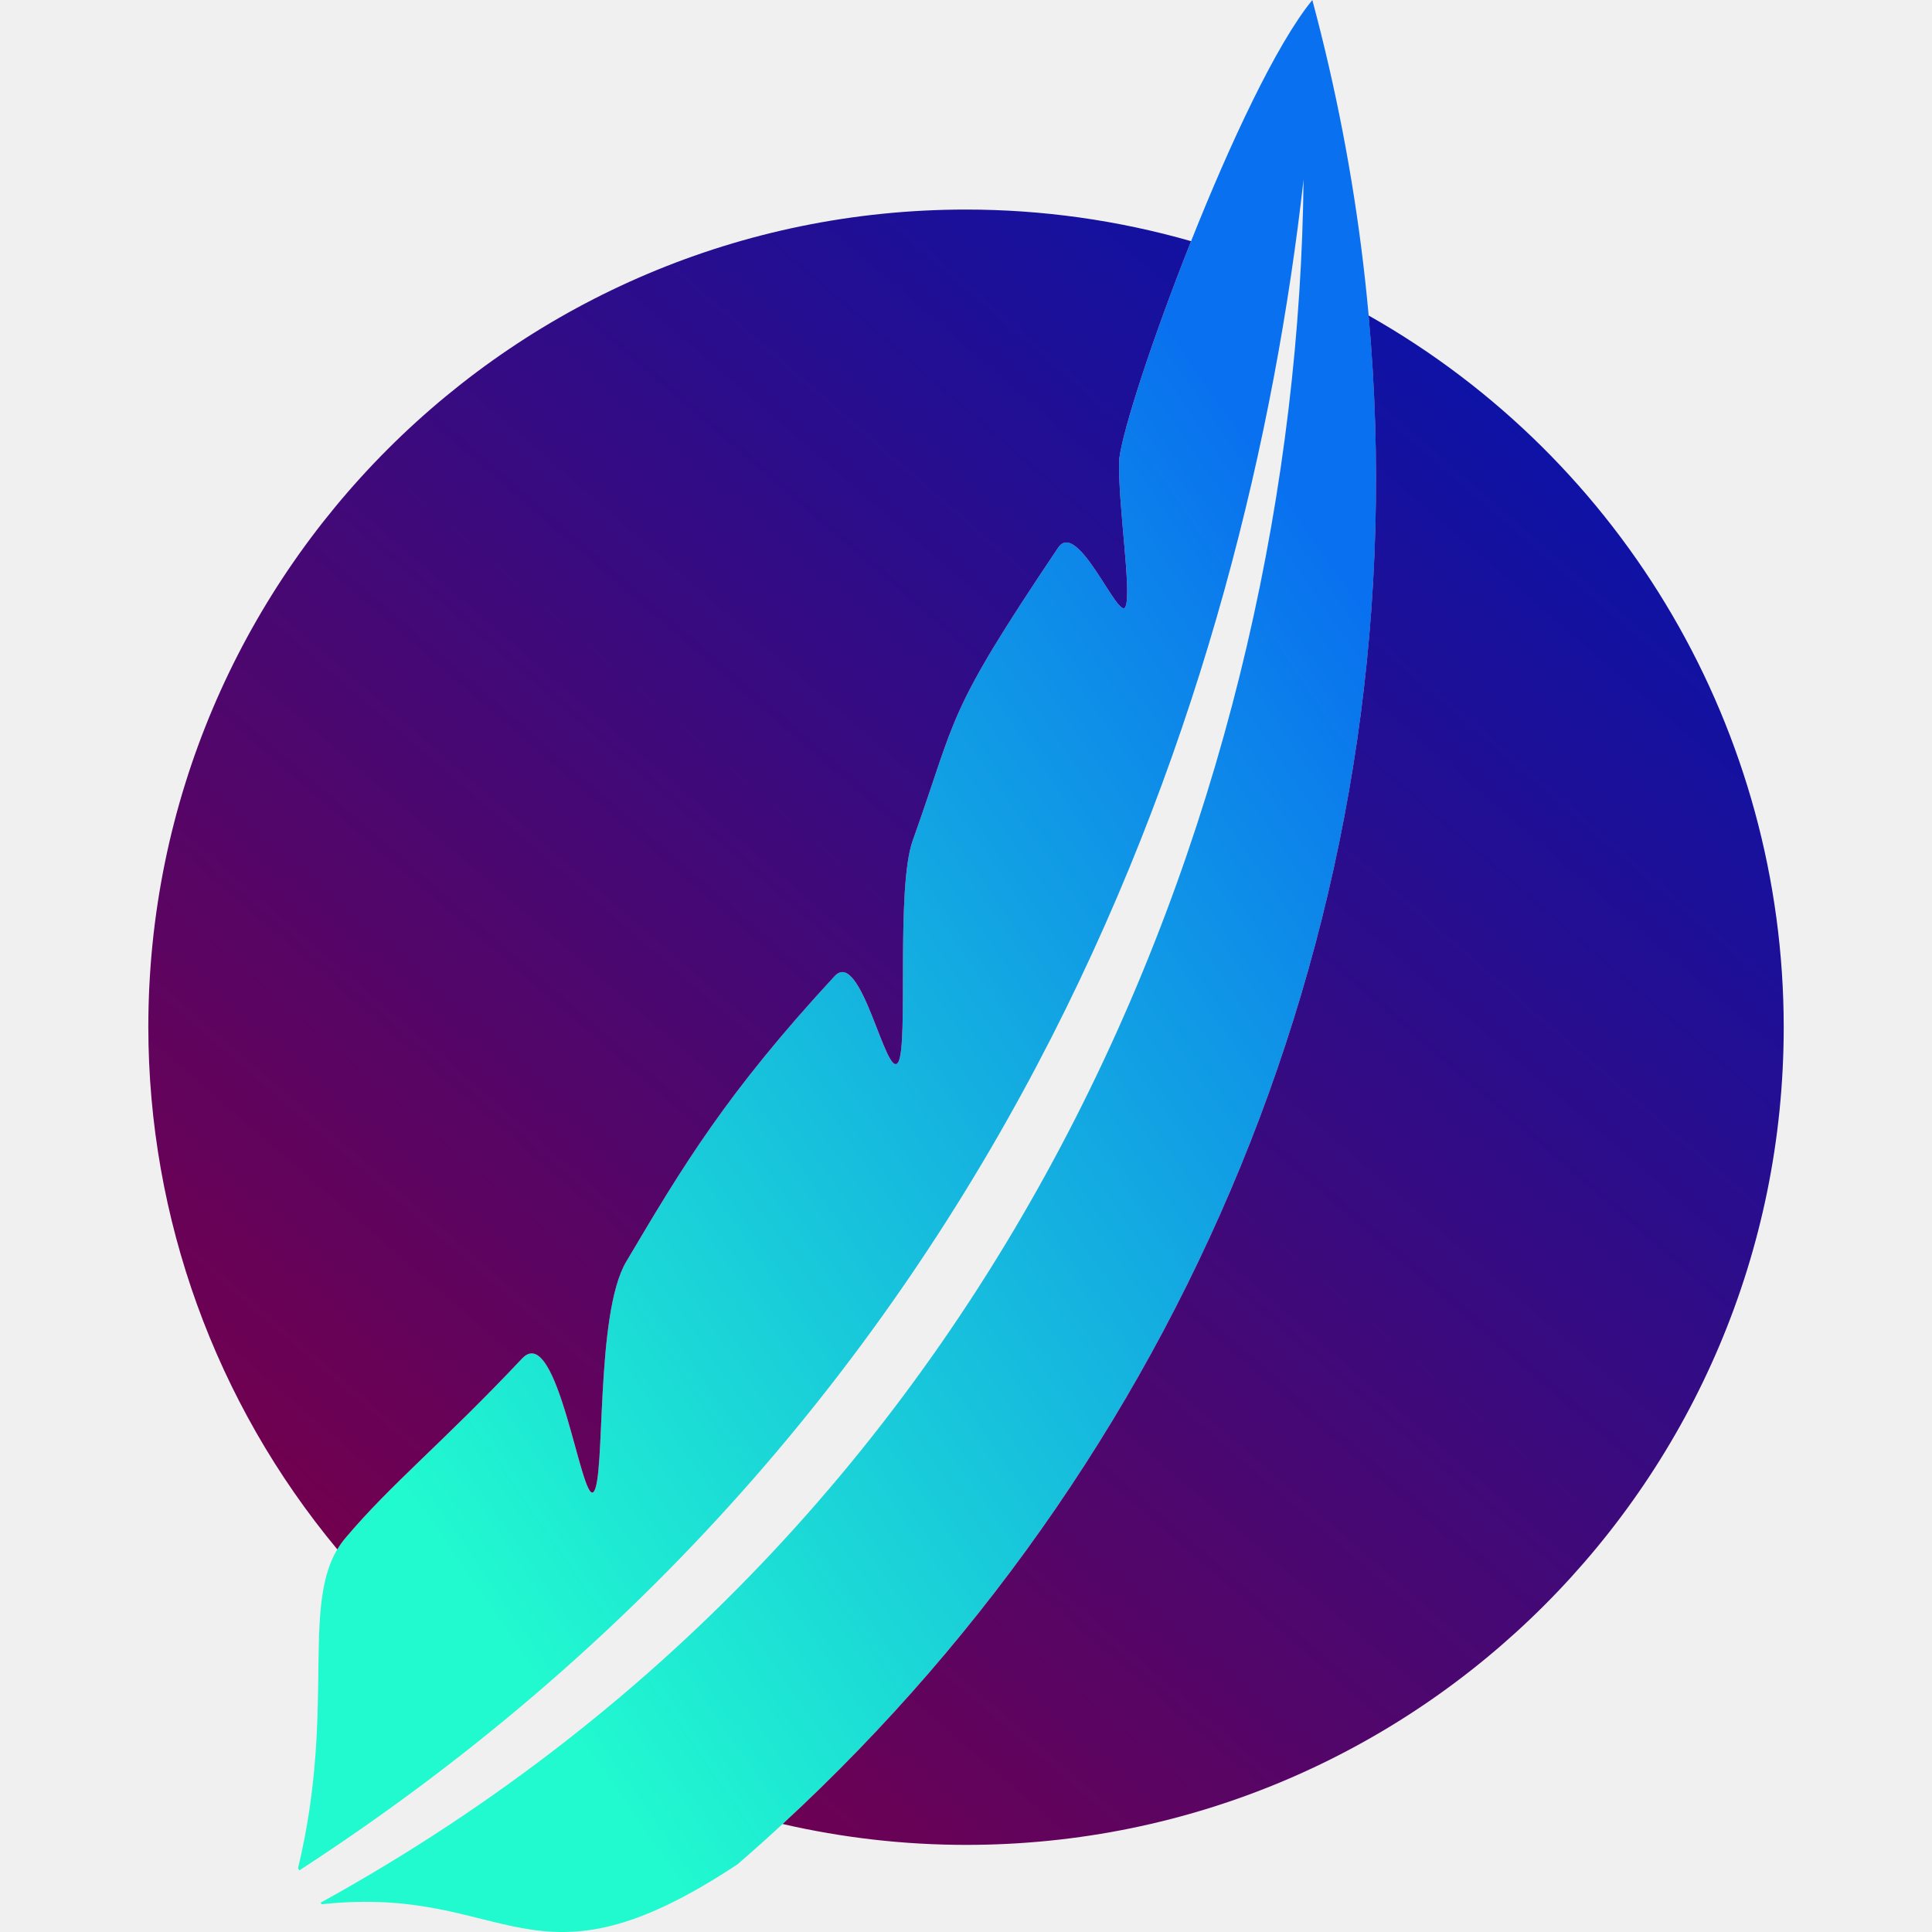
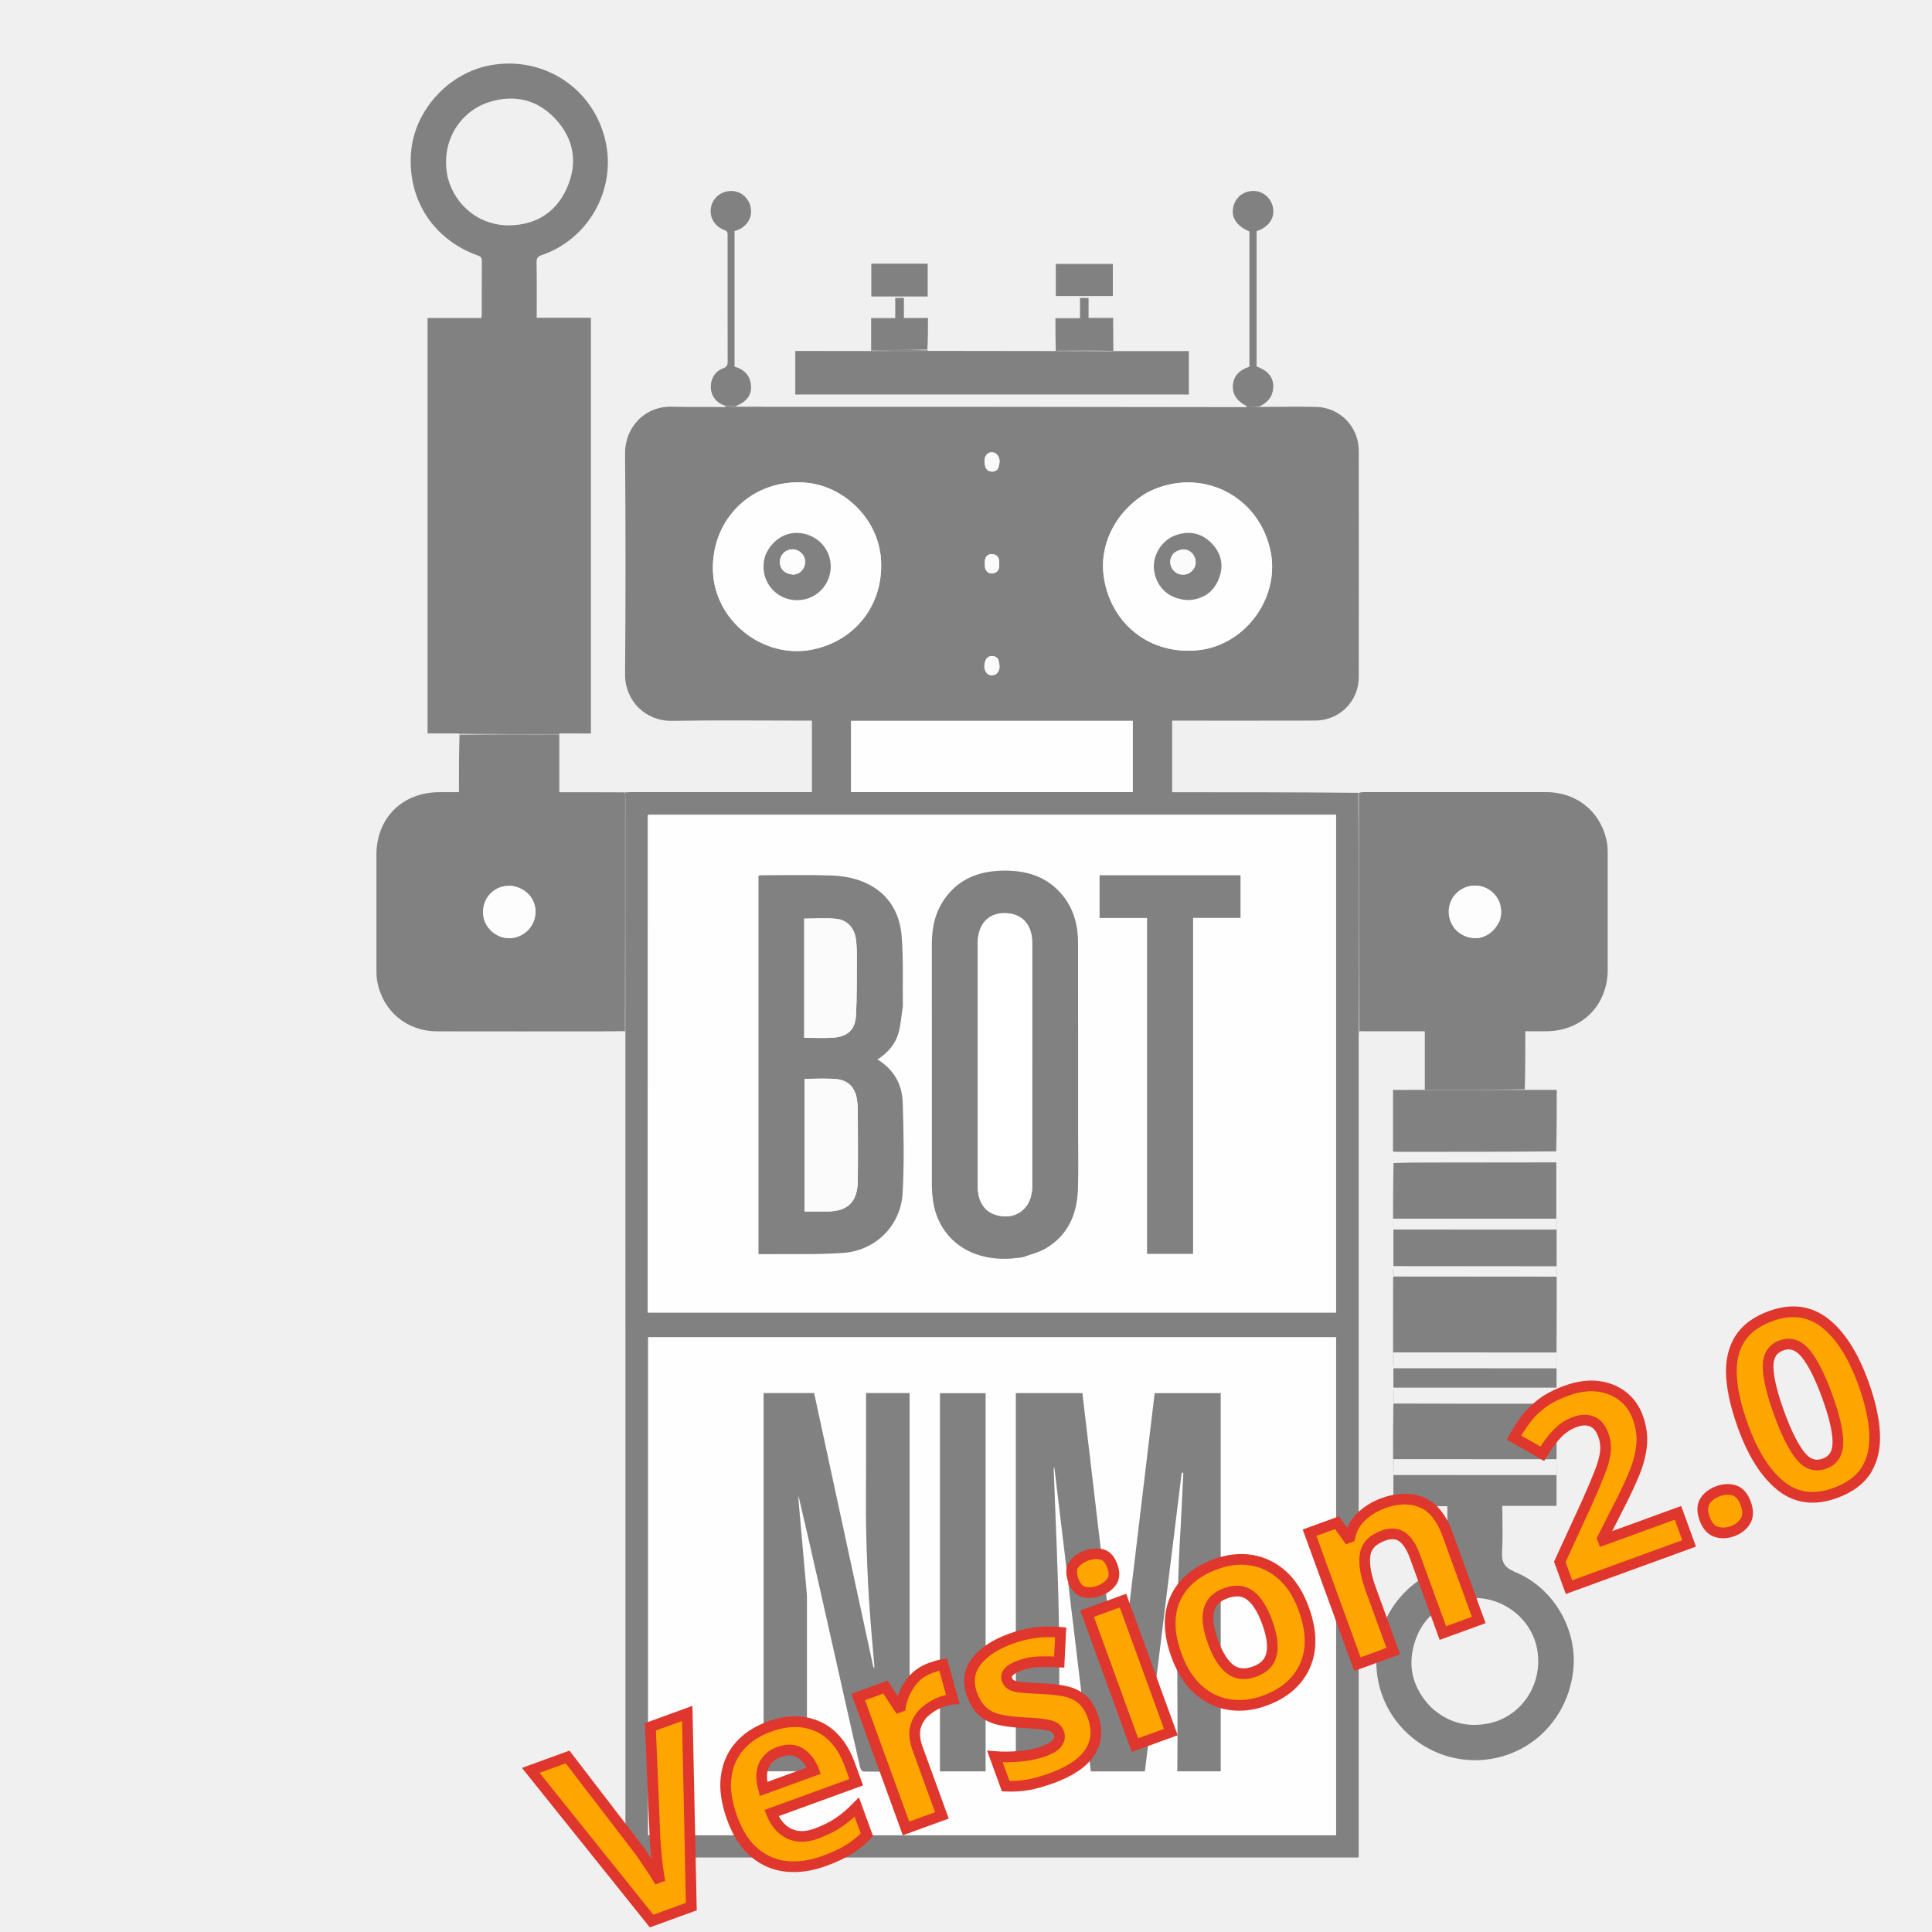
- <svg xmlns="http://www.w3.org/2000/svg" xmlns:xlink="http://www.w3.org/1999/xlink" width="512" height="512" version="1.1" viewBox="0 0 512 512">
-   <defs>
-     <linearGradient id="linearGradient22708">
-       <stop stop-color="#21facf" offset="0" />
-       <stop stop-color="#0970ef" offset="1" />
-     </linearGradient>
-     <linearGradient id="linearGradient6949" x1="68.454" x2="198.59" y1="246.73" y2="96.35" gradientTransform="translate(-5.754,-56.594)" gradientUnits="userSpaceOnUse">
-       <stop stop-color="#72004e" offset="0" />
-       <stop stop-color="#0015b1" offset="1" />
-     </linearGradient>
-     <linearGradient id="linearGradient22718" x1="56.735" x2="155.2" y1="246.96" y2="58.575" gradientUnits="userSpaceOnUse">
-       <stop stop-color="#4f00da" offset="0" />
-       <stop stop-color="#e5311b" offset="1" />
-     </linearGradient>
-     <linearGradient id="linearGradient23463" x1="68.454" x2="198.59" y1="246.73" y2="96.35" gradientUnits="userSpaceOnUse" xlink:href="#linearGradient22708" />
-     <linearGradient id="linearGradient903" x1="54.478" x2="192.1" y1="247.56" y2="9.809" gradientTransform="matrix(.87923 0 0 .87923 -9.551 48.787)" gradientUnits="userSpaceOnUse">
-       <stop stop-color="#dc180d" offset="0" />
-       <stop stop-color="#f96e20" offset=".5" />
-       <stop stop-color="#f4ce41" offset="1" />
-     </linearGradient>
-     <linearGradient id="linearGradient918" x1="39.468" x2="154.99" y1="204.22" y2="124.47" gradientUnits="userSpaceOnUse" xlink:href="#linearGradient22708" />
-   </defs>
-   <g transform="matrix(2.473 0 0 2.473 -4.8978 -4.8812)">
-     <path transform="translate(-5.5496,-57.412)" d="m148.16 59.393c-7.71 9.399-19.951 42.888-20.696 49.204-0.17 4.674 1.373 14.231 0.672 15.805-0.719 1.613-5.117-9.446-7.215-6.327-12.219 18.168-10.7 17.731-15.582 31.378-1.836 5.131-0.424 21.99-1.567 23.773-1.273 1.987-3.962-12.31-6.806-9.236-11.603 12.54-16.279 20.379-22.336 30.607-3.359 5.673-2.182 23.33-3.506 24.674-1.302 1.321-3.857-18.326-7.644-14.309-8.519 9.038-14.054 13.441-18.946 19.252-5.198 6.174-0.783 17.584-5.067 35.383l0.145 0.221c77.447-50.308 101.52-127.16 107.61-181.19-0.681 63.93-29.41 142.78-105.33 184.65l0.113 0.171c20.241-2.181 22.307 10.458 44.562-4.284 55.792-48.277 81.856-124.29 61.593-199.78z" display="none" fill="url(#linearGradient903)" />
-     <path transform="translate(-5.5498,-57.412)" d="m148.16 59.393c-7.71 9.399-19.951 42.888-20.696 49.204-0.17 4.674 1.373 14.231 0.672 15.805-0.719 1.613-5.117-9.446-7.215-6.327-12.219 18.168-10.7 17.731-15.582 31.378-1.836 5.131-0.424 21.99-1.567 23.773-1.273 1.987-3.962-12.31-6.806-9.236-11.603 12.54-16.279 20.379-22.336 30.607-3.359 5.673-2.182 23.33-3.506 24.674-1.302 1.321-3.857-18.326-7.644-14.309-8.519 9.038-14.054 13.441-18.946 19.252-5.198 6.174-0.783 17.584-5.067 35.383l0.145 0.221c77.447-50.308 101.52-127.16 107.61-181.19-0.681 63.93-29.41 142.78-105.33 184.65l0.113 0.171c20.241-2.181 22.307 10.458 44.562-4.284 55.792-48.277 81.856-124.29 61.593-199.78z" fill="url(#linearGradient918)" />
-     <g transform="translate(0 2.0218e-5)">
-       <path transform="translate(-5.7543,-56.594)" d="m111.25 81.024c-48.394-1.5e-5 -87.625 39.231-87.625 87.625 0.017 20.443 7.182 40.236 20.253 55.954 0.252-0.422 0.536-0.824 0.858-1.206 4.892-5.81 10.427-10.214 18.946-19.252 3.787-4.018 6.341 15.63 7.644 14.309 1.324-1.344 0.147-19.001 3.506-24.674 6.056-10.228 10.733-18.067 22.336-30.607 2.844-3.074 5.533 11.223 6.806 9.236 1.142-1.782-0.269-18.641 1.566-23.773 4.882-13.647 3.363-13.21 15.582-31.378 2.098-3.119 6.496 7.94 7.215 6.327 0.701-1.573-0.842-11.131-0.672-15.805 0.372-3.15 3.604-13.059 7.705-23.367-7.843-2.247-15.962-3.388-24.12-3.389zm43.142 11.356c5.566 61.595-18.426 120.7-62.796 161.65 6.446 1.486 13.04 2.237 19.655 2.239 48.394 1e-5 87.625-39.231 87.625-87.625-3.1e-4 -31.581-16.995-60.719-44.484-76.268z" display="none" fill="url(#linearGradient22718)" />
-       <path transform="translate(-5.754,-56.594)" d="m111.25 81.024c-48.394-1.5e-5 -87.625 39.231-87.625 87.625 0.017 20.443 7.182 40.236 20.253 55.954 0.252-0.422 0.536-0.824 0.858-1.206 4.892-5.81 10.427-10.214 18.946-19.252 3.787-4.018 6.341 15.63 7.644 14.309 1.324-1.344 0.147-19.001 3.506-24.674 6.056-10.228 10.733-18.067 22.336-30.607 2.844-3.074 5.533 11.223 6.806 9.236 1.142-1.782-0.269-18.641 1.566-23.773 4.882-13.647 3.363-13.21 15.582-31.378 2.098-3.119 6.496 7.94 7.215 6.327 0.701-1.573-0.842-11.131-0.672-15.805 0.372-3.15 3.604-13.059 7.705-23.367-7.843-2.247-15.962-3.388-24.12-3.389zm43.142 11.356c5.566 61.595-18.426 120.7-62.796 161.65 6.446 1.486 13.04 2.237 19.655 2.239 48.394 1e-5 87.625-39.231 87.625-87.625-3.1e-4 -31.581-16.995-60.719-44.484-76.268z" display="none" fill="url(#linearGradient23463)" />
-       <path d="m105.5 24.43c-48.394-1.5e-5 -87.625 39.231-87.625 87.625 0.017 20.443 7.182 40.236 20.253 55.954 0.252-0.422 0.536-0.824 0.858-1.206 4.892-5.81 10.427-10.214 18.946-19.252 3.787-4.018 6.341 15.63 7.644 14.309 1.324-1.344 0.147-19.001 3.506-24.674 6.056-10.228 10.733-18.067 22.336-30.607 2.844-3.074 5.533 11.223 6.806 9.236 1.142-1.782-0.269-18.641 1.566-23.773 4.882-13.647 3.363-13.21 15.582-31.378 2.098-3.119 6.496 7.94 7.215 6.327 0.701-1.573-0.842-11.131-0.672-15.805 0.372-3.15 3.604-13.059 7.705-23.367-7.843-2.247-15.962-3.388-24.12-3.389zm43.142 11.356c5.566 61.595-18.426 120.7-62.796 161.65 6.446 1.486 13.04 2.237 19.655 2.239 48.394 1e-5 87.625-39.231 87.625-87.625-3.1e-4 -31.581-16.995-60.719-44.484-76.268z" fill="url(#linearGradient6949)" />
-     </g>
-   </g>
+ <svg xmlns="http://www.w3.org/2000/svg" version="1.1" id="Layer_1" x="0px" y="0px" width="100%" viewBox="0 0 1810 1810" enable-background="new 0 0 1810 1810" xml:space="preserve">
+   <path fill="#818181" opacity="1" stroke="none" d=" M1273.03,966.088   C1272.973,968.085 1272.866,970.082 1272.866,972.08   C1272.858,1056.238 1272.859,1140.397 1272.859,1224.556   C1272.859,1394.536 1272.859,1564.517 1272.859,1734.498   C1272.859,1736.307 1272.859,1738.115 1272.859,1740.216   C1043.804,1740.216 815.072,1740.216 585.946,1740.216   C585.946,1738.102 585.946,1736.137 585.946,1734.173   C585.946,1575.688 585.952,1417.203 585.944,1258.718   C585.939,1161.562 585.913,1064.406 585.896,966.315   C585.918,892.53 585.945,819.68 585.923,746.83   C585.923,745.407 585.333,743.984 585.011,742.523   C585.004,742.484 585.002,742.407 585.002,742.407   C586.99,742.303 588.979,742.11 590.968,742.109   C645.619,742.093 700.271,742.096 754.923,742.096   C756.733,742.096 758.543,742.096 760.636,742.096   C760.636,719.763 760.636,697.705 760.636,675.118   C758.753,675.118 756.974,675.118 755.195,675.118   C713.207,675.118 671.21,674.617 629.233,675.311   C605.049,675.711 585.398,656.712 585.601,631.702   C586.159,562.725 586.159,493.738 585.593,424.762   C585.396,400.861 603.528,380.298 629.646,381.031   C645.795,381.484 661.968,381.099 678.898,381.406   C683.101,381.509 686.535,381.297 689.969,381.084   C849.026,381.092 1008.084,381.099 1167.915,381.423   C1172.435,381.572 1176.18,381.404 1179.926,381.236   C1197.581,381.202 1215.242,380.883 1232.891,381.206   C1255.178,381.613 1272.916,399.752 1272.948,422.083   C1273.05,492.882 1273.061,563.682 1272.941,634.481   C1272.903,657.052 1254.84,674.995 1232.188,675.071   C1189.376,675.215 1146.562,675.116 1103.75,675.118   C1101.957,675.118 1100.165,675.118 1098.133,675.118   C1098.133,697.579 1098.133,719.633 1098.133,742.192   C1156.23,742.192 1214.155,742.192 1272.541,742.736   C1273.012,817.549 1273.021,891.819 1273.03,966.088  M1205.5,1252.796   C1006.099,1252.796 806.699,1252.796 607.249,1252.796   C607.249,1408.595 607.249,1563.938 607.249,1719.243   C822.282,1719.243 1036.982,1719.243 1251.642,1719.243   C1251.642,1563.654 1251.642,1408.413 1251.642,1252.796   C1236.427,1252.796 1221.464,1252.796 1205.5,1252.796  M606.917,1045.5   C606.917,1106.919 606.917,1168.339 606.917,1229.627   C822.26,1229.627 1036.983,1229.627 1251.649,1229.627   C1251.649,1074.012 1251.649,918.75 1251.649,763.331   C1036.678,763.331 821.953,763.331 607.292,763.331   C607.129,763.898 606.965,764.203 606.965,764.509   C606.941,857.839 606.929,951.17 606.917,1045.5  M864.5,742.099   C930.079,742.099 995.659,742.099 1061.193,742.099   C1061.193,719.42 1061.193,697.365 1061.193,675.355   C973.048,675.355 885.288,675.355 797.342,675.355   C797.342,697.654 797.342,719.713 797.342,742.099   C819.569,742.099 841.534,742.099 864.5,742.099  M824.985,519.665   C824.659,517.864 824.363,516.058 824.004,514.264   C817.331,480.916 787.053,454.253 753.389,452.072   C704.703,448.918 666.36,486.06 667.922,534.864   C669.423,581.79 715.284,617.927 761.346,608.48   C803.321,599.871 829.755,563.381 824.985,519.665  M1074.941,461.332   C1045.1,478.714 1029.055,510.697 1034.368,542.206   C1041.754,586.007 1078.828,613.979 1123.016,609.091   C1166.116,604.323 1198.365,561.067 1190.662,518.357   C1180.903,464.247 1124.499,436.133 1074.941,461.332  M933.095,631.595   C937.619,628.07 936.51,623.212 935.531,618.837   C934.646,614.887 929.192,613.432 925.708,615.635   C922.595,617.604 921.072,624.741 923.228,628.809   C925.201,632.532 928.39,633.716 933.095,631.595  M932.641,424.509   C928.743,422.936 925.445,423.623 923.306,427.399   C921.45,430.674 922.413,437.897 924.747,440.028   C928.147,443.131 934.129,442.161 935.406,437.78   C936.666,433.456 937.6,428.642 932.641,424.509  M922.888,532.421   C924.385,536.601 927.556,538.083 931.522,536.821   C936.922,535.104 936.163,530.307 936.097,526.027   C936.037,522.137 933.885,519.681 930.232,519.203   C926.298,518.689 923.445,520.672 922.782,524.747   C922.417,526.991 922.716,529.342 922.888,532.421  z" />
+   <path fill="#818181" opacity="1" stroke="none" d=" M429.732,687.135   C420.1,687.135 410.468,687.135 400.593,687.135   C400.593,557.293 400.593,427.869 400.593,297.877   C417.405,297.877 434.127,297.877 451.009,297.877   C451.161,296.372 451.342,295.412 451.343,294.452   C451.361,277.785 451.301,261.119 451.412,244.453   C451.43,241.743 450.739,240.492 447.976,239.505   C405.998,224.513 381.745,187.236 385.065,143.104   C388.041,103.548 420.149,68.221 459.586,61.112   C509.5,52.114 556.083,82.832 567.253,132.107   C577.486,177.254 551.632,223.824 507.738,238.914   C503.976,240.207 502.63,241.642 502.698,245.759   C502.982,262.901 502.818,280.051 502.818,297.712   C519.866,297.712 536.606,297.712 553.582,297.712   C553.582,427.648 553.582,557.068 553.582,687.167   C544.098,687.167 534.67,687.167 524.308,687.115   C492.159,687.086 460.946,687.111 429.732,687.135  M419.574,166.778   C426.839,193.725 450.373,211.86 478.075,211.117   C503.286,210.44 521.708,198.147 531.535,175.176   C541.361,152.206 537.642,130.161 520.607,111.7   C503.721,93.4 482.358,88.204 458.624,95.496   C432.322,103.576 411.745,131.57 419.574,166.778  z" />
+   <path fill="#818181" opacity="1" stroke="none" d=" M1273.495,966.126   C1273.021,891.819 1273.012,817.549 1273,742.837   C1274.484,742.296 1275.971,742.114 1277.458,742.113   C1334.451,742.099 1391.444,742.071 1448.436,742.115   C1477.57,742.138 1500.25,760.923 1505.499,789.399   C1506.158,792.971 1506.175,796.695 1506.179,800.348   C1506.226,836.344 1506.258,872.339 1506.193,908.335   C1506.131,942.031 1481.962,966.069 1448.18,966.168   C1442.029,966.185 1435.878,966.17 1428.988,966.17   C1428.988,984.258 1428.988,1002.17 1428.495,1020.543   C1396.949,1020.984 1365.898,1020.964 1334.846,1020.943   C1334.846,1002.856 1334.846,984.769 1334.846,966.164   C1314.118,966.164 1294.04,966.164 1273.495,966.126  M1404.803,862.97   C1405.04,862.174 1405.301,861.383 1405.509,860.579   C1408.113,850.486 1404.341,840.056 1395.959,834.148   C1387.776,828.38 1376.665,828.218 1368.292,833.744   C1359.788,839.357 1355.743,849.261 1357.849,859.311   C1360.035,869.743 1368.326,877.248 1379.263,878.696   C1389.482,880.049 1399.306,874.188 1404.803,862.97  z" />
+   <path fill="#818181" opacity="1" stroke="none" d=" M584.545,742.296   C585.002,742.407 585.004,742.484 585.02,743.034   C585.027,817.741 585.02,891.898 585.012,966.055   C578.185,966.12 571.358,966.24 564.531,966.241   C512.872,966.256 461.212,966.334 409.553,966.212   C381.151,966.146 358.759,947.492 353.473,919.703   C352.732,915.81 352.686,911.745 352.679,907.76   C352.622,872.098 352.602,836.436 352.658,800.774   C352.712,766.247 376.932,742.211 411.594,742.165   C417.556,742.157 423.518,742.164 429.957,742.164   C429.957,724.174 429.957,706.559 430.488,688.48   C462.01,688.012 493,688.007 523.99,688.002   C523.99,705.802 523.99,723.603 523.99,742.186   C544.29,742.186 564.189,742.186 584.545,742.296  M478.372,829.859   C475.901,830.079 473.344,829.964 470.973,830.576   C458.312,833.84 450.886,845.575 452.962,858.748   C454.842,870.68 466.655,879.858 478.837,878.851   C491.509,877.805 501.33,867.454 501.691,854.764   C502.053,842.048 492.544,831.506 478.372,829.859  z" />
+   <path fill="#818181" opacity="1" stroke="none" d=" M1458.225,1381.884   C1458.225,1391.36 1458.225,1400.837 1458.225,1410.8   C1441.386,1410.8 1424.635,1410.8 1407.425,1410.8   C1407.425,1425.222 1408.068,1439.201 1407.212,1453.088   C1406.581,1463.315 1409.002,1468.422 1419.588,1472.81   C1456.376,1488.059 1478.624,1528.019 1473.742,1566.381   C1468.371,1608.587 1437.692,1641.1 1396.886,1647.831   C1349.723,1655.61 1303.873,1625.663 1292.211,1579.46   C1280.471,1532.946 1306.078,1485.297 1351.39,1469.338   C1352.923,1468.798 1354.451,1468.244 1355.983,1467.697   C1355.983,1448.822 1355.983,1430.185 1355.983,1411.079   C1339.195,1411.079 1322.468,1411.079 1305.412,1411.079   C1305.412,1401.225 1305.412,1391.83 1305.412,1381.883   C1355.941,1381.883 1406.515,1381.883 1457.59,1381.924   C1458.091,1381.964 1458.225,1381.884 1458.225,1381.884  M1340.861,1599.65   C1355.421,1612.945 1372.397,1618.227 1391.933,1615.107   C1424.703,1609.874 1446.369,1578.076 1439.987,1544.552   C1433.931,1512.742 1400.958,1491.152 1369.327,1498.582   C1346.758,1503.883 1331.45,1517.678 1324.951,1539.973   C1318.395,1562.465 1324.062,1582.328 1340.861,1599.65  z" />
+   <path fill="#818181" opacity="1" stroke="none" d=" M869.549,328.723   C908.995,328.746 948.44,328.769 988.673,328.883   C989.908,328.989 990.357,329.004 991.294,329.026   C1008.253,329.029 1024.723,329.024 1041.527,329.011   C1042.306,328.978 1042.751,328.952 1043.196,328.927   C1066.648,328.927 1090.1,328.927 1113.788,328.927   C1113.788,342.51 1113.788,355.916 1113.788,369.558   C990.876,369.558 868.153,369.558 745.071,369.558   C745.071,356.1 745.071,342.719 745.071,328.783   C768.283,328.783 791.549,328.783 815.749,328.877   C834.304,328.889 851.927,328.806 869.549,328.723  z" />
+   <path fill="#818181" opacity="1" stroke="none" d=" M1305.09,1266.821   C1305.084,1243.828 1305.077,1220.834 1305.144,1197.168   C1305.45,1196.273 1305.705,1196.082 1305.984,1195.921   C1354.875,1195.957 1403.766,1195.994 1452.658,1196.03   C1454.456,1196.031 1456.255,1196.03 1458.396,1196.03   C1458.396,1219.67 1458.396,1242.907 1458.218,1266.569   C1458.041,1266.994 1458.019,1267.058 1458.019,1267.058   C1407.663,1267.043 1357.306,1267.027 1306.262,1266.977   C1305.574,1266.943 1305.09,1266.821 1305.09,1266.821  z" />
+   <path fill="#818181" opacity="1" stroke="none" d=" M1334.392,1021.016   C1365.898,1020.964 1396.949,1020.984 1428.465,1021.013   C1438.535,1021.021 1448.141,1021.021 1458.436,1021.021   C1458.436,1040.429 1458.436,1059.3 1457.922,1078.643   C1408.449,1079.116 1359.489,1079.12 1310.53,1079.108   C1308.706,1079.107 1306.881,1078.961 1305.057,1078.882   C1305.057,1059.915 1305.057,1040.948 1305.057,1021.089   C1314.805,1021.089 1324.371,1021.089 1334.392,1021.016  z" />
+   <path fill="#818181" opacity="1" stroke="none" d=" M1458.027,1088.99   C1458.027,1106.448 1458.027,1123.906 1458.027,1141.691   C1407.45,1141.691 1356.592,1141.691 1305.098,1141.691   C1305.098,1124.61 1305.098,1107.37 1305.564,1089.634   C1317.16,1089.134 1328.29,1089.137 1339.421,1089.125   C1378.956,1089.083 1418.492,1089.036 1458.027,1088.99  z" />
+   <path fill="#818181" opacity="1" stroke="none" d=" M1305.087,1366.828   C1305.092,1349.932 1305.097,1333.037 1305.348,1315.638   C1305.593,1315.135 1306.017,1314.9 1306.017,1314.9   C1328.501,1314.958 1350.984,1315.044 1373.467,1315.069   C1399.953,1315.098 1426.439,1315.076 1452.925,1315.076   C1454.566,1315.076 1456.207,1315.076 1458.398,1315.076   C1458.398,1332.313 1458.398,1349.23 1458.225,1366.576   C1458.051,1367.004 1458.023,1367.073 1458.023,1367.073   C1407.666,1367.059 1357.309,1367.045 1306.263,1366.995   C1305.411,1366.915 1305.249,1366.871 1305.087,1366.828  z" />
+   <path fill="#818181" opacity="1" stroke="none" d=" M1458.059,1186.301   C1409.45,1186.259 1360.841,1186.217 1312.232,1186.175   C1310.071,1186.173 1307.91,1186.175 1305.416,1186.175   C1305.416,1174.818 1305.416,1163.61 1305.416,1151.895   C1356.005,1151.895 1406.557,1151.895 1457.628,1151.932   C1458.147,1151.968 1458.303,1151.842 1458.303,1151.842   C1458.347,1162.972 1458.391,1174.103 1458.307,1185.634   C1458.18,1186.035 1458.059,1186.301 1458.059,1186.301  z" />
+   <path fill="#818181" opacity="1" stroke="none" d=" M679.021,379.993   C671.367,377.575 666.345,371.3 665.946,363.655   C665.508,355.259 669.693,347.897 677.425,345.063   C680.95,343.771 681.723,342.053 681.713,338.632   C681.606,299.474 681.643,260.316 681.649,221.158   C681.65,218.705 681.985,216.688 678.581,215.461   C669.061,212.031 664.18,202.881 666.238,193.654   C668.234,184.71 676.236,178.625 685.609,178.925   C694.723,179.216 702.063,185.985 703.468,195.392   C704.819,204.441 699.293,212.755 689.787,215.966   C689.322,216.123 688.84,216.23 688.165,216.415   C688.165,258.682 688.165,300.969 688.165,343.488   C697.597,346.126 703.24,352.21 703.646,362.237   C703.968,370.214 699.174,376.571 690.116,380.052   C685.903,380.011 682.462,380.002 679.021,379.993  z" />
+   <path fill="#818181" opacity="1" stroke="none" d=" M1179.78,380.86   C1176.18,381.404 1172.435,381.572 1168.386,381.48   C1167.804,380.809 1167.62,380.211 1167.233,380.015   C1158.571,375.631 1154.367,368.999 1155.051,360.702   C1155.726,352.506 1160.932,346.649 1170.543,343.51   C1170.543,301.361 1170.543,259.112 1170.543,216.857   C1158.478,211.688 1153.186,203.685 1155.392,193.929   C1157.508,184.567 1165.406,178.53 1175.026,178.921   C1184.031,179.287 1191.539,186.324 1192.794,195.577   C1194.055,204.875 1188.178,212.909 1177.264,216.603   C1177.264,258.818 1177.264,301.101 1177.264,343.336   C1187.516,347.046 1192.852,353.163 1192.852,361.821   C1192.853,371.023 1187.997,377.063 1179.78,380.86  z" />
+   <path fill="#818181" opacity="1" stroke="none" d=" M1458.247,1281.875   C1458.247,1287.831 1458.247,1293.787 1458.247,1300.004   C1407.284,1300.004 1356.507,1300.004 1305.406,1300.004   C1305.406,1294.264 1305.406,1288.358 1305.406,1281.861   C1355.923,1281.861 1406.506,1281.861 1457.592,1281.91   C1458.094,1281.96 1458.247,1281.875 1458.247,1281.875  z" />
+   <path fill="#818181" opacity="1" stroke="none" d=" M990.805,329.02   C990.357,329.004 989.908,328.989 989.124,328.947   C988.789,318.822 988.789,308.723 988.789,298.092   C996.709,298.092 1004.074,298.092 1011.832,298.092   C1011.832,291.505 1011.832,285.434 1011.832,279.109   C1014.629,279.109 1017.037,279.109 1019.825,279.109   C1019.825,285.094 1019.825,291.177 1019.825,297.783   C1027.542,297.783 1034.917,297.783 1042.888,297.783   C1042.888,308.216 1042.888,318.13 1043.042,328.485   C1042.751,328.952 1042.306,328.978 1041.216,328.7   C1024.536,328.281 1008.503,328.154 992.469,328.089   C991.915,328.086 991.36,328.695 990.805,329.02  z" />
+   <path fill="#818181" opacity="1" stroke="none" d=" M816.126,327.979   C816.126,318.178 816.126,308.376 816.126,298.02   C823.524,298.02 830.894,298.02 838.706,298.02   C838.706,291.406 838.706,285.328 838.706,279.06   C841.572,279.06 843.982,279.06 846.826,279.06   C846.826,285.331 846.826,291.411 846.826,297.903   C854.493,297.903 861.744,297.903 869.389,297.903   C869.389,307.924 869.389,317.523 868.8,327.554   C850.85,327.983 833.488,327.981 816.126,327.979  z" />
+   <path fill="#818181" opacity="1" stroke="none" d=" M989.133,254.083   C989.133,251.61 989.133,249.627 989.133,247.249   C1006.977,247.249 1024.643,247.249 1042.556,247.249   C1042.556,257.198 1042.556,267.106 1042.556,277.398   C1024.898,277.398 1007.35,277.398 989.133,277.398   C989.133,269.736 989.133,262.154 989.133,254.083  z" />
+   <path fill="#818181" opacity="1" stroke="none" d=" M841,277.776   C832.529,277.775 824.558,277.775 816.289,277.775   C816.289,267.29 816.289,257.245 816.289,247.026   C833.892,247.026 851.338,247.026 869.109,247.026   C869.109,257.152 869.109,267.193 869.109,277.777   C859.754,277.777 850.627,277.777 841,277.776  z" />
+   <path fill="#818181" opacity="1" stroke="none" d=" M585.189,966.193   C585.02,891.898 585.027,817.741 585.027,743.073   C585.333,743.984 585.923,745.407 585.923,746.83   C585.945,819.68 585.918,892.53 585.855,965.87   C585.816,966.361 585.367,966.332 585.189,966.193  z" />
+   <path fill="#818181" opacity="1" stroke="none" d=" M524.14,687.822   C493,688.007 462.01,688.012 430.557,688.017   C430.095,688.017 429.829,687.61 429.781,687.373   C460.946,687.111 492.159,687.086 523.861,687.12   C524.349,687.177 524.29,687.642 524.14,687.822  z" />
+   <path fill="#818181" opacity="1" stroke="none" d=" M815.979,328.178   C833.488,327.981 850.85,327.983 868.691,328.014   C869.171,328.043 869.551,328.277 869.55,328.5   C851.927,328.806 834.304,328.889 816.198,328.913   C815.714,328.856 815.833,328.376 815.979,328.178  z" />
+   <path fill="#818181" opacity="1" stroke="none" d=" M679.188,380.286   C682.462,380.002 685.903,380.011 689.757,380.042   C690.095,380.226 690.02,380.388 689.957,380.817   C686.535,381.297 683.101,381.509 679.369,381.457   C679.166,380.988 679.26,380.784 679.188,380.286  z" />
+   <path fill="#DDDDDD" opacity="1" stroke="none" d=" M1458.064,1267.019   C1458.329,1271.794 1458.57,1276.545 1458.529,1281.586   C1458.247,1281.875 1458.094,1281.96 1458.061,1281.879   C1458.012,1277.192 1457.995,1272.586 1457.999,1267.519   C1458.019,1267.058 1458.041,1266.994 1458.064,1267.019  z" />
+   <path fill="#DDDDDD" opacity="1" stroke="none" d=" M1458.08,1367.028   C1458.338,1371.805 1458.568,1376.558 1458.512,1381.597   C1458.225,1381.884 1458.091,1381.964 1458.059,1381.892   C1458.01,1377.211 1457.992,1372.603 1457.998,1367.533   C1458.023,1367.073 1458.051,1367.004 1458.08,1367.028  z" />
+   <path fill="#DDDDDD" opacity="1" stroke="none" d=" M1306.021,1314.444   C1306.017,1314.9 1305.593,1315.135 1305.356,1315.184   C1305.118,1311.157 1305.118,1307.08 1305.118,1303.004   C1305.42,1303.002 1305.722,1303 1306.023,1302.998   C1306.023,1306.661 1306.023,1310.325 1306.021,1314.444  z" />
+   <path fill="#DDDDDD" opacity="1" stroke="none" d=" M1305.053,1267.294   C1305.09,1266.821 1305.574,1266.943 1305.799,1267.048   C1306.025,1271.053 1306.025,1274.951 1306.025,1278.85   C1305.689,1278.86 1305.353,1278.87 1305.016,1278.88   C1305.016,1275.176 1305.016,1271.471 1305.053,1267.294  z" />
+   <path fill="#DDDDDD" opacity="1" stroke="none" d=" M1305.048,1367.3   C1305.249,1366.871 1305.411,1366.915 1305.801,1367.068   C1306.028,1371.071 1306.028,1374.965 1306.028,1378.858   C1305.689,1378.868 1305.349,1378.878 1305.009,1378.888   C1305.009,1375.182 1305.009,1371.477 1305.048,1367.3  z" />
+   <path fill="#DDDDDD" opacity="1" stroke="none" d=" M1459.032,1311.314   C1458.9,1312.173 1458.773,1312.633 1458.265,1314.468   C1458.265,1309.737 1458.265,1306.395 1458.265,1303.054   C1458.522,1303.043 1458.779,1303.032 1459.036,1303.021   C1459.036,1305.653 1459.036,1308.285 1459.032,1311.314  z" />
+   <path fill="#DDDDDD" opacity="1" stroke="none" d=" M1305.965,1195.499   C1305.705,1196.082 1305.45,1196.273 1305.086,1196.696   C1304.954,1194.326 1304.954,1191.755 1304.954,1189.184   C1305.284,1189.178 1305.615,1189.171 1305.945,1189.165   C1305.945,1191.136 1305.945,1193.107 1305.965,1195.499  z" />
+   <path fill="#DDDDDD" opacity="1" stroke="none" d=" M1458.302,1186.115   C1458.696,1188.836 1458.967,1191.478 1459.238,1194.121   C1458.799,1194.142 1458.36,1194.164 1457.921,1194.186   C1457.921,1191.837 1457.921,1189.489 1457.99,1186.721   C1458.059,1186.301 1458.18,1186.035 1458.302,1186.115  z" />
+   <path fill="#DDDDDD" opacity="1" stroke="none" d=" M1458.097,1151.881   C1458.047,1149.174 1458.047,1146.554 1458.047,1143.934   C1458.316,1143.929 1458.585,1143.923 1458.854,1143.918   C1458.854,1146.378 1458.854,1148.839 1458.579,1151.57   C1458.303,1151.842 1458.147,1151.968 1458.097,1151.881  z" />
+   <path fill="#DDDDDD" opacity="1" stroke="none" d=" M1305.289,1148.749   C1305.129,1147.371 1305.129,1146.241 1305.129,1145.111   C1305.402,1145.13 1305.676,1145.149 1305.95,1145.169   C1305.783,1146.444 1305.616,1147.72 1305.289,1148.749  z" />
+   <path fill="#FEFEFE" opacity="1" stroke="none" d=" M1206,1252.796   C1221.464,1252.796 1236.427,1252.796 1251.642,1252.796   C1251.642,1408.413 1251.642,1563.654 1251.642,1719.243   C1036.982,1719.243 822.282,1719.243 607.249,1719.243   C607.249,1563.938 607.249,1408.595 607.249,1252.796   C806.699,1252.796 1006.099,1252.796 1206,1252.796  M1106.137,1430.63   C1101.086,1506.829 1103.814,1583.114 1102.982,1659.476   C1116.993,1659.476 1130.377,1659.476 1143.621,1659.476   C1143.621,1541.086 1143.621,1423.026 1143.621,1305.171   C1122.834,1305.171 1102.409,1305.171 1081.763,1305.171   C1070.544,1399.064 1059.358,1492.686 1048.171,1586.307   C1047.843,1586.274 1047.515,1586.24 1047.187,1586.207   C1036.133,1492.51 1025.08,1398.814 1014.027,1305.117   C992.968,1305.117 972.377,1305.117 951.706,1305.117   C951.706,1423.421 951.706,1541.475 951.706,1659.515   C965.323,1659.515 978.58,1659.515 992.149,1659.515   C992.149,1611.748 992.802,1564.26 991.965,1516.798   C991.132,1469.579 988.801,1422.387 987.127,1375.183   C987.361,1375.165 987.595,1375.147 987.829,1375.128   C999.2,1469.935 1010.57,1564.741 1021.94,1659.543   C1039.026,1659.543 1055.622,1659.543 1072.548,1659.543   C1084.075,1566.11 1095.576,1472.895 1107.076,1379.68   C1107.597,1379.724 1108.117,1379.768 1108.637,1379.812   C1107.817,1396.432 1106.997,1413.052 1106.137,1430.63  M852.176,1507.5   C852.176,1440.07 852.176,1372.64 852.176,1305.068   C838.409,1305.068 825.147,1305.068 811.389,1305.068   C811.389,1326.72 811.389,1348.176 811.389,1369.632   C811.389,1391.129 811.045,1412.633 811.486,1434.121   C811.926,1455.587 812.817,1477.057 814.131,1498.487   C815.432,1519.732 817.507,1540.93 819.242,1562.149   C818.921,1562.185 818.6,1562.221 818.279,1562.257   C799.755,1476.545 781.232,1390.833 762.701,1305.082   C746.749,1305.082 731.15,1305.082 715.388,1305.082   C715.388,1423.335 715.388,1541.373 715.388,1659.456   C729.066,1659.456 742.449,1659.456 755.997,1659.456   C755.997,1658.278 755.997,1657.449 755.997,1656.62   C755.998,1603.295 756.003,1549.969 755.98,1496.643   C755.979,1494.482 755.767,1492.318 755.576,1490.163   C753.081,1461.96 750.565,1433.759 748.081,1405.555   C747.956,1404.143 748.065,1402.709 748.065,1401.286   C761.798,1459.813 774.895,1518.356 788.01,1576.894   C793.933,1603.335 799.86,1629.776 805.923,1656.185   C806.235,1657.542 807.824,1659.63 808.846,1659.646   C823.13,1659.874 837.419,1659.801 852.176,1659.801   C852.176,1609.061 852.176,1558.781 852.176,1507.5  M880.601,1385.5   C880.601,1476.876 880.601,1568.252 880.601,1659.517   C895.349,1659.517 909.276,1659.517 923.348,1659.517   C923.348,1541.195 923.348,1423.164 923.348,1305.216   C908.969,1305.216 894.913,1305.216 880.601,1305.216   C880.601,1331.877 880.601,1358.188 880.601,1385.5  z" />
+   <path fill="#FEFEFE" opacity="1" stroke="none" d=" M606.917,1045   C606.929,951.17 606.941,857.839 606.965,764.509   C606.965,764.203 607.129,763.898 607.292,763.331   C821.953,763.331 1036.678,763.331 1251.649,763.331   C1251.649,918.75 1251.649,1074.012 1251.649,1229.627   C1036.983,1229.627 822.26,1229.627 606.917,1229.627   C606.917,1168.339 606.917,1106.919 606.917,1045  M845.809,942.36   C845.555,920.708 846.404,898.972 844.756,877.428   C842.892,853.047 830.445,834.529 807.057,825.528   C798.25,822.138 788.329,820.574 778.843,820.236   C757.373,819.473 735.857,819.985 714.36,820.001   C713.107,820.002 711.855,820.21 710.622,820.32   C710.622,938.631 710.622,1056.556 710.622,1174.946   C712.629,1174.946 714.419,1174.964 716.209,1174.944   C740.69,1174.663 765.249,1175.502 789.633,1173.811   C820.487,1171.669 844.003,1148.168 845.646,1117.31   C847.149,1089.08 846.63,1060.684 845.683,1032.405   C845.149,1016.474 837.8,1002.982 824.04,993.776   C823.518,993.426 822.888,993.238 821.904,992.791   C831.985,986.08 838.98,978.021 841.833,967.357   C843.921,959.549 844.53,951.346 845.809,942.36  M958.963,1177.648   C965.922,1175.002 973.415,1173.264 979.741,1169.543   C1001.012,1157.03 1009.226,1136.905 1009.897,1113.283   C1010.399,1095.631 1010.02,1077.954 1010.019,1060.289   C1010.017,1001.292 1010.061,942.295 1009.967,883.299   C1009.942,867.45 1006.243,852.536 996.305,839.83   C981.423,820.803 960.86,814.973 937.797,815.716   C916.807,816.392 898.698,823.463 885.842,840.891   C876.503,853.55 873.027,868.161 873.016,883.652   C872.965,959.482 872.975,1035.311 873.037,1111.14   C873.041,1115.619 873.483,1120.125 874.076,1124.572   C877.503,1150.293 894.521,1169.811 919.481,1176.575   C932.235,1180.032 945.163,1179.951 958.963,1177.648  M1082.5,819.987   C1065.057,819.987 1047.614,819.987 1030.146,819.987   C1030.146,833.532 1030.146,846.59 1030.146,860.016   C1045.016,860.016 1059.609,860.016 1074.648,860.016   C1074.648,965.099 1074.648,1069.809 1074.648,1174.673   C1089.166,1174.673 1103.228,1174.673 1117.744,1174.673   C1117.744,1069.703 1117.744,965.003 1117.744,859.932   C1132.785,859.932 1147.378,859.932 1162.166,859.932   C1162.166,846.455 1162.166,833.352 1162.166,819.987   C1135.793,819.987 1109.647,819.987 1082.5,819.987  z" />
+   <path fill="#FEFEFE" opacity="1" stroke="none" d=" M864,742.099   C841.534,742.099 819.569,742.099 797.342,742.099   C797.342,719.713 797.342,697.654 797.342,675.355   C885.288,675.355 973.048,675.355 1061.193,675.355   C1061.193,697.365 1061.193,719.42 1061.193,742.099   C995.659,742.099 930.079,742.099 864,742.099  z" />
+   <path fill="#FEFEFE" opacity="1" stroke="none" d=" M825.016,520.105   C829.755,563.381 803.321,599.871 761.346,608.48   C715.284,617.927 669.423,581.79 667.922,534.864   C666.36,486.06 704.703,448.918 753.389,452.072   C787.053,454.253 817.331,480.916 824.004,514.264   C824.363,516.058 824.659,517.864 825.016,520.105  M717.172,519.922   C716.927,520.717 716.655,521.505 716.44,522.308   C712.924,535.428 717.806,549.063 728.739,556.675   C739.62,564.252 754.552,564.115 765.215,556.341   C776.098,548.406 780.763,534.664 776.949,521.772   C773.201,509.099 761.787,500.209 748.135,499.328   C735.253,498.497 723.384,506.202 717.172,519.922  z" />
+   <path fill="#FEFEFE" opacity="1" stroke="none" d=" M1075.277,461.172   C1124.499,436.133 1180.903,464.247 1190.662,518.357   C1198.365,561.067 1166.116,604.323 1123.016,609.091   C1078.828,613.979 1041.754,586.007 1034.368,542.206   C1029.055,510.697 1045.1,478.714 1075.277,461.172  M1114.349,562.181   C1127.586,561.217 1136.97,554.492 1141.808,542.338   C1146.669,530.127 1144.361,518.599 1135.246,509.106   C1126.132,499.614 1114.791,497.025 1102.284,501.124   C1088.26,505.721 1079.149,520.608 1081.289,534.756   C1083.781,551.232 1096.181,561.83 1114.349,562.181  z" />
+   <path fill="#FBFBFB" opacity="1" stroke="none" d=" M932.756,631.789   C928.39,633.716 925.201,632.532 923.228,628.809   C921.072,624.741 922.595,617.604 925.708,615.635   C929.192,613.432 934.646,614.887 935.531,618.837   C936.51,623.212 937.619,628.07 932.756,631.789  z" />
+   <path fill="#FBFBFB" opacity="1" stroke="none" d=" M932.981,424.741   C937.6,428.642 936.666,433.456 935.406,437.78   C934.129,442.161 928.147,443.131 924.747,440.028   C922.413,437.897 921.45,430.674 923.306,427.399   C925.445,423.623 928.743,422.936 932.981,424.741  z" />
+   <path fill="#FBFBFB" opacity="1" stroke="none" d=" M922.802,532.033   C922.716,529.342 922.417,526.991 922.782,524.747   C923.445,520.672 926.298,518.689 930.232,519.203   C933.885,519.681 936.037,522.137 936.097,526.027   C936.163,530.307 936.922,535.104 931.522,536.821   C927.556,538.083 924.385,536.601 922.802,532.033  z" />
+   <path fill="#FDFDFD" opacity="1" stroke="none" d=" M1404.623,863.323   C1399.306,874.188 1389.482,880.049 1379.263,878.696   C1368.326,877.248 1360.035,869.743 1357.849,859.311   C1355.743,849.261 1359.788,839.357 1368.292,833.744   C1376.665,828.218 1387.776,828.38 1395.959,834.148   C1404.341,840.056 1408.113,850.486 1405.509,860.579   C1405.301,861.383 1405.04,862.174 1404.623,863.323  z" />
+   <path fill="#FDFDFD" opacity="1" stroke="none" d=" M478.818,829.88   C492.544,831.506 502.053,842.048 501.691,854.764   C501.33,867.454 491.509,877.805 478.837,878.851   C466.655,879.858 454.842,870.68 452.962,858.748   C450.886,845.575 458.312,833.84 470.973,830.576   C473.344,829.964 475.901,830.079 478.818,829.88  z" />
+   <path fill="#818181" opacity="1" stroke="none" d=" M991.294,329.026   C991.36,328.695 991.915,328.086 992.469,328.089   C1008.503,328.154 1024.536,328.281 1040.882,328.708   C1024.723,329.024 1008.253,329.029 991.294,329.026  z" />
+   <path fill="#818181" opacity="1" stroke="none" d=" M1106.157,1430.151   C1106.997,1413.052 1107.817,1396.432 1108.637,1379.812   C1108.117,1379.768 1107.597,1379.724 1107.076,1379.68   C1095.576,1472.895 1084.075,1566.11 1072.548,1659.543   C1055.622,1659.543 1039.026,1659.543 1021.94,1659.543   C1010.57,1564.741 999.2,1469.935 987.829,1375.128   C987.595,1375.147 987.361,1375.165 987.127,1375.183   C988.801,1422.387 991.132,1469.579 991.965,1516.798   C992.802,1564.26 992.149,1611.748 992.149,1659.515   C978.58,1659.515 965.323,1659.515 951.706,1659.515   C951.706,1541.475 951.706,1423.421 951.706,1305.117   C972.377,1305.117 992.968,1305.117 1014.027,1305.117   C1025.08,1398.814 1036.133,1492.51 1047.187,1586.207   C1047.515,1586.24 1047.843,1586.274 1048.171,1586.307   C1059.358,1492.686 1070.544,1399.064 1081.763,1305.171   C1102.409,1305.171 1122.834,1305.171 1143.621,1305.171   C1143.621,1423.026 1143.621,1541.086 1143.621,1659.476   C1130.377,1659.476 1116.993,1659.476 1102.982,1659.476   C1103.814,1583.114 1101.086,1506.829 1106.157,1430.151  z" />
+   <path fill="#818181" opacity="1" stroke="none" d=" M852.176,1508   C852.176,1558.781 852.176,1609.061 852.176,1659.801   C837.419,1659.801 823.13,1659.874 808.846,1659.646   C807.824,1659.63 806.235,1657.542 805.923,1656.185   C799.86,1629.776 793.933,1603.335 788.01,1576.894   C774.895,1518.356 761.798,1459.813 748.065,1401.286   C748.065,1402.709 747.956,1404.143 748.081,1405.555   C750.565,1433.759 753.081,1461.96 755.576,1490.163   C755.767,1492.318 755.979,1494.482 755.98,1496.643   C756.003,1549.969 755.998,1603.295 755.997,1656.62   C755.997,1657.449 755.997,1658.278 755.997,1659.456   C742.449,1659.456 729.066,1659.456 715.388,1659.456   C715.388,1541.373 715.388,1423.335 715.388,1305.082   C731.15,1305.082 746.749,1305.082 762.701,1305.082   C781.232,1390.833 799.755,1476.545 818.279,1562.257   C818.6,1562.221 818.921,1562.185 819.242,1562.149   C817.507,1540.93 815.432,1519.732 814.131,1498.487   C812.817,1477.057 811.926,1455.587 811.486,1434.121   C811.045,1412.633 811.389,1391.129 811.389,1369.632   C811.389,1348.176 811.389,1326.72 811.389,1305.068   C825.147,1305.068 838.409,1305.068 852.176,1305.068   C852.176,1372.64 852.176,1440.07 852.176,1508  z" />
+   <path fill="#818181" opacity="1" stroke="none" d=" M880.601,1385   C880.601,1358.188 880.601,1331.877 880.601,1305.216   C894.913,1305.216 908.969,1305.216 923.348,1305.216   C923.348,1423.164 923.348,1541.195 923.348,1659.517   C909.276,1659.517 895.349,1659.517 880.601,1659.517   C880.601,1568.252 880.601,1476.876 880.601,1385  z" />
+   <path fill="#818181" opacity="1" stroke="none" d=" M845.804,942.839   C844.53,951.346 843.921,959.549 841.833,967.357   C838.98,978.021 831.985,986.08 821.904,992.791   C822.888,993.238 823.518,993.426 824.04,993.776   C837.8,1002.982 845.149,1016.474 845.683,1032.405   C846.63,1060.684 847.149,1089.08 845.646,1117.31   C844.003,1148.168 820.487,1171.669 789.633,1173.811   C765.249,1175.502 740.69,1174.663 716.209,1174.944   C714.419,1174.964 712.629,1174.946 710.622,1174.946   C710.622,1056.556 710.622,938.631 710.622,820.32   C711.855,820.21 713.107,820.002 714.36,820.001   C735.857,819.985 757.373,819.473 778.843,820.236   C788.329,820.574 798.25,822.138 807.057,825.528   C830.445,834.529 842.892,853.047 844.756,877.428   C846.404,898.972 845.555,920.708 845.804,942.839  M775.412,1134.991   C794.17,1134.881 803.353,1125.924 803.602,1106.606   C803.892,1084.127 803.686,1061.641 803.625,1039.159   C803.618,1036.338 803.316,1033.5 802.932,1030.7   C801.3,1018.808 794.806,1011.857 782.856,1010.893   C773.309,1010.122 763.649,1010.737 753.739,1010.737   C753.739,1051.985 753.739,1093.358 753.739,1134.991   C760.806,1134.991 767.621,1134.991 775.412,1134.991  M753.44,963.404   C753.44,966.349 753.44,969.295 753.44,972.264   C762.997,972.264 771.978,972.786 780.875,972.141   C794.128,971.181 801.243,964.534 801.944,951.387   C802.874,933.955 802.672,916.459 802.765,898.99   C802.799,892.682 802.725,886.312 801.909,880.074   C800.552,869.694 794.014,862.012 783.867,860.844   C773.948,859.702 763.795,860.595 753.44,860.595   C753.44,894.544 753.44,928.485 753.44,963.404  z" />
+   <path fill="#818181" opacity="1" stroke="none" d=" M958.546,1177.74   C945.163,1179.951 932.235,1180.032 919.481,1176.575   C894.521,1169.811 877.503,1150.293 874.076,1124.572   C873.483,1120.125 873.041,1115.619 873.037,1111.14   C872.975,1035.311 872.965,959.482 873.016,883.652   C873.027,868.161 876.503,853.55 885.842,840.891   C898.698,823.463 916.807,816.392 937.797,815.716   C960.86,814.973 981.423,820.803 996.305,839.83   C1006.243,852.536 1009.942,867.45 1009.967,883.299   C1010.061,942.295 1010.017,1001.292 1010.019,1060.289   C1010.02,1077.954 1010.399,1095.631 1009.897,1113.283   C1009.226,1136.905 1001.012,1157.03 979.741,1169.543   C973.415,1173.264 965.922,1175.002 958.546,1177.74  M967,887.542   C966.975,885.211 967.049,882.874 966.909,880.549   C965.98,865.128 956.833,855.953 942.006,855.508   C927.547,855.075 917.979,863.743 916.219,878.988   C915.934,881.459 916.007,883.977 916.007,886.474   C915.997,960.425 915.998,1034.377 916.003,1108.329   C916.003,1110.494 915.956,1112.667 916.117,1114.822   C917.01,1126.741 922.907,1135.032 932.585,1138.083   C950.268,1143.659 965.407,1133.432 966.873,1114.879   C967.056,1112.56 966.995,1110.219 966.996,1107.887   C967.001,1034.768 967,961.649 967,887.542  z" />
+   <path fill="#818181" opacity="1" stroke="none" d=" M1083,819.987   C1109.647,819.987 1135.793,819.987 1162.166,819.987   C1162.166,833.352 1162.166,846.455 1162.166,859.932   C1147.378,859.932 1132.785,859.932 1117.744,859.932   C1117.744,965.003 1117.744,1069.703 1117.744,1174.673   C1103.228,1174.673 1089.166,1174.673 1074.648,1174.673   C1074.648,1069.809 1074.648,965.099 1074.648,860.016   C1059.609,860.016 1045.016,860.016 1030.146,860.016   C1030.146,846.59 1030.146,833.532 1030.146,819.987   C1047.614,819.987 1065.057,819.987 1083,819.987  z" />
+   <path fill="#818181" opacity="1" stroke="none" d=" M717.338,519.567   C723.384,506.202 735.253,498.497 748.135,499.328   C761.787,500.209 773.201,509.099 776.949,521.772   C780.763,534.664 776.098,548.406 765.215,556.341   C754.552,564.115 739.62,564.252 728.739,556.675   C717.806,549.063 712.924,535.428 716.44,522.308   C716.655,521.505 716.927,520.717 717.338,519.567  M743.343,538.32   C753.092,537.72 757.337,526.387 751.926,519.398   C748.629,515.14 742.982,513.518 738.078,515.447   C732.952,517.464 729.995,522.647 730.761,528.271   C731.546,534.032 735.588,537.512 743.343,538.32  z" />
+   <path fill="#818181" opacity="1" stroke="none" d=" M1113.887,562.202   C1096.181,561.83 1083.781,551.232 1081.289,534.756   C1079.149,520.608 1088.26,505.721 1102.284,501.124   C1114.791,497.025 1126.132,499.614 1135.246,509.106   C1144.361,518.599 1146.669,530.127 1141.808,542.338   C1136.97,554.492 1127.586,561.217 1113.887,562.202  M1100.35,517.714   C1092.915,524.223 1096.507,535.959 1105.454,538.038   C1110.935,539.312 1116.373,536.806 1118.892,531.97   C1121.298,527.351 1120.255,521.481 1116.382,517.852   C1112.13,513.868 1106.798,513.641 1100.35,517.714  z" />
+   <path fill="#FBFBFB" opacity="1" stroke="none" d=" M774.924,1134.991   C767.621,1134.991 760.806,1134.991 753.739,1134.991   C753.739,1093.358 753.739,1051.985 753.739,1010.737   C763.649,1010.737 773.309,1010.122 782.856,1010.893   C794.806,1011.857 801.3,1018.808 802.932,1030.7   C803.316,1033.5 803.618,1036.338 803.625,1039.159   C803.686,1061.641 803.892,1084.127 803.602,1106.606   C803.353,1125.924 794.17,1134.881 774.924,1134.991  z" />
+   <path fill="#FBFBFB" opacity="1" stroke="none" d=" M753.44,962.915   C753.44,928.485 753.44,894.544 753.44,860.595   C763.795,860.595 773.948,859.702 783.867,860.844   C794.014,862.012 800.552,869.694 801.909,880.074   C802.725,886.312 802.799,892.682 802.765,898.99   C802.672,916.459 802.874,933.955 801.944,951.387   C801.243,964.534 794.128,971.181 780.875,972.141   C771.978,972.786 762.997,972.264 753.44,972.264   C753.44,969.295 753.44,966.349 753.44,962.915  z" />
+   <path fill="#FFFFFF" opacity="1" stroke="none" d=" M967,888.036   C967,961.649 967.001,1034.768 966.996,1107.887   C966.995,1110.219 967.056,1112.56 966.873,1114.879   C965.407,1133.432 950.268,1143.659 932.585,1138.083   C922.907,1135.032 917.01,1126.741 916.117,1114.822   C915.956,1112.667 916.003,1110.494 916.003,1108.329   C915.998,1034.377 915.997,960.425 916.007,886.474   C916.007,883.977 915.934,881.459 916.219,878.988   C917.979,863.743 927.547,855.075 942.006,855.508   C956.833,855.953 965.98,865.128 966.909,880.549   C967.049,882.874 966.975,885.211 967,888.036  z" />
+   <path fill="#FDFDFD" opacity="1" stroke="none" d=" M742.919,538.346   C735.588,537.512 731.546,534.032 730.761,528.271   C729.995,522.647 732.952,517.464 738.078,515.447   C742.982,513.518 748.629,515.14 751.926,519.398   C757.337,526.387 753.092,537.72 742.919,538.346  z" />
+   <path fill="#FBFBFB" opacity="1" stroke="none" d=" M1100.635,517.455   C1106.798,513.641 1112.13,513.868 1116.382,517.852   C1120.255,521.481 1121.298,527.351 1118.892,531.97   C1116.373,536.806 1110.935,539.312 1105.454,538.038   C1096.507,535.959 1092.915,524.223 1100.635,517.455  z" />
+   <text x="-100" y="1900" fill="#ffa500" stroke="#DF362D" stroke-width="10" font-weight="700" font-size="240" font-family="sans-serif" style="transform: rotate(-20deg)">Version 2.0</text>
</svg>
